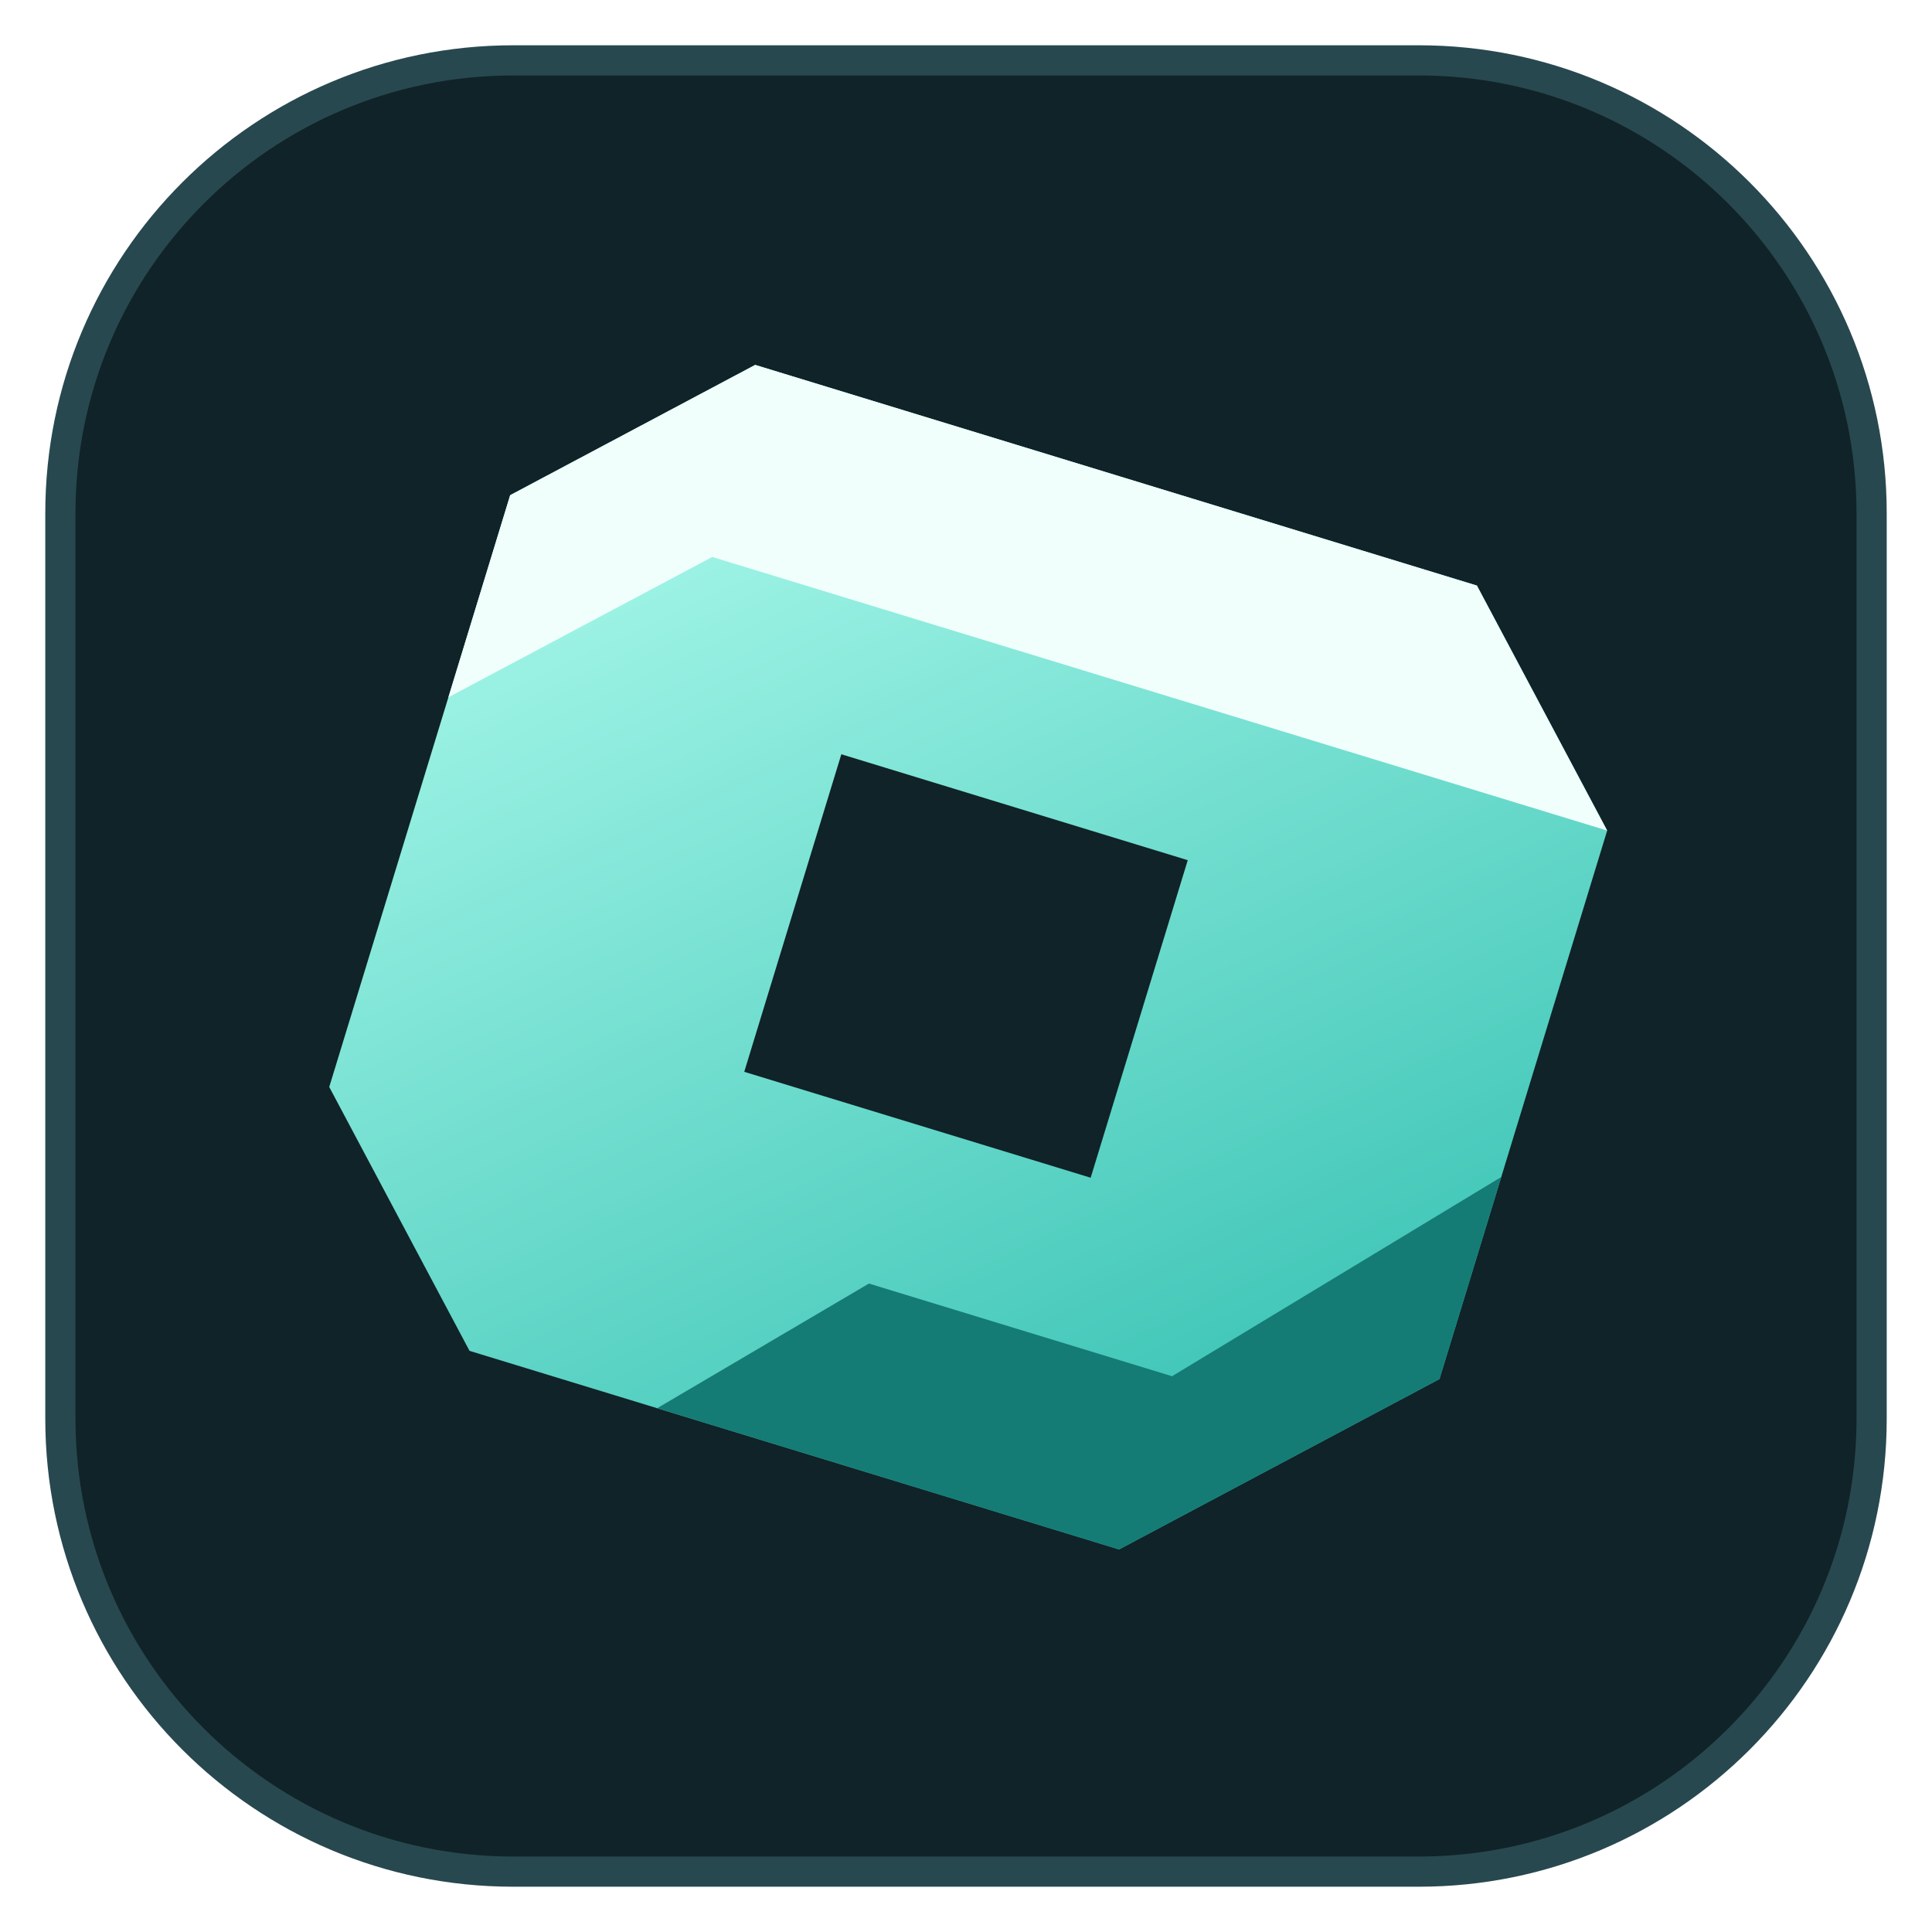
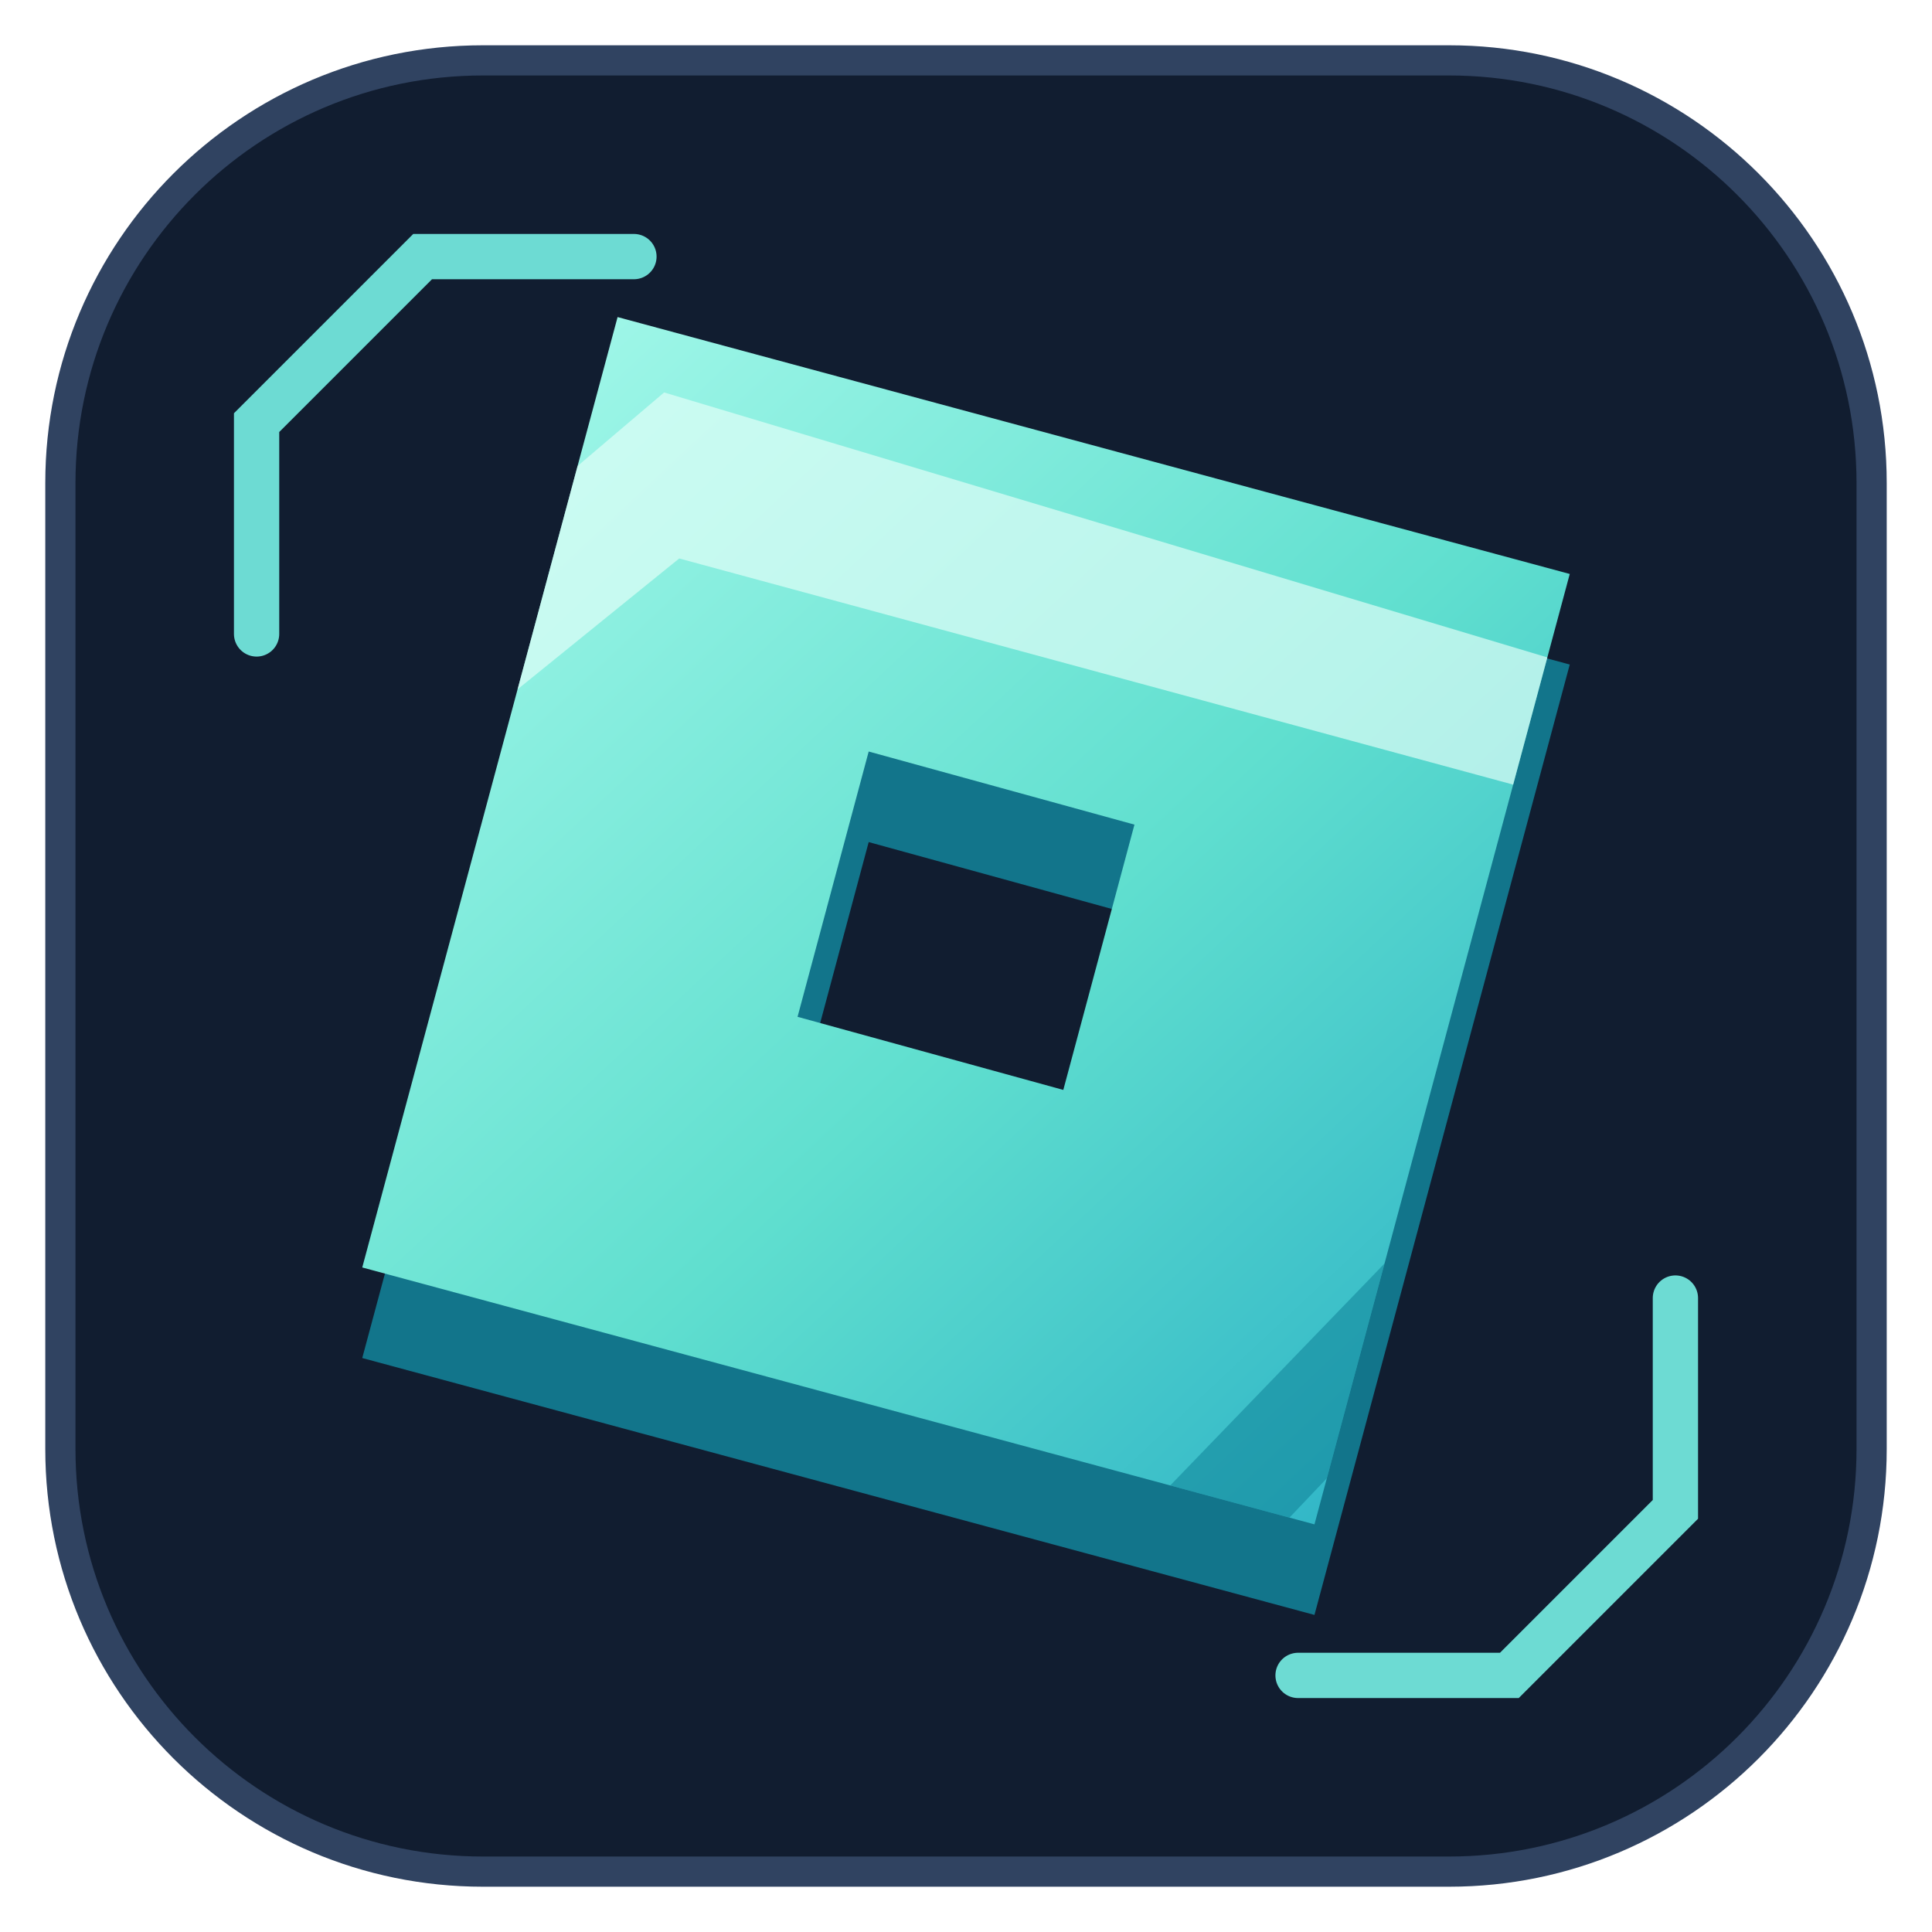
- <svg xmlns="http://www.w3.org/2000/svg" viewBox="0 0 128 128">
+ <svg xmlns="http://www.w3.org/2000/svg" viewBox="0 0 128 128" role="img" aria-labelledby="title">
  <defs>
-     <linearGradient id="frame" x2="1" y2="1" gradientUnits="objectBoundingBox">
+     <linearGradient id="tile" x1="18" y1="15" x2="105" y2="108" gradientUnits="userSpaceOnUse">
      <stop stop-color="#b6fff1" />
-       <stop offset="1" stop-color="#27baab" />
+       <stop offset=".55" stop-color="#60dfcf" />
+       <stop offset="1" stop-color="#1fa6c4" />
    </linearGradient>
+     <path id="shape" fill-rule="evenodd" d="M18.926 23.998 0 18.892 5.075.002 24 5.108ZM15.348 10.09l-5.282-1.453-1.414 5.273 5.282 1.453z" />
+     <clipPath id="tile-clip">
+       <use href="#shape" transform="translate(24 21) scale(3.33333)" />
+     </clipPath>
  </defs>
-   <rect x="4" y="4" width="120" height="120" rx="30" fill="#102328" stroke="#284850" stroke-width="2" />
-   <g transform="rotate(17 64 64)">
-     <path fill="url(#frame)" fill-rule="evenodd" d="M39 30h50l13 13v38l-17 17H40L26 84V43zm13 23v22h24V53z" />
-     <path fill="#f0fffc" d="M26 43l13-13h50l13 13H40L26 57z" />
-     <path fill="#157b75" d="M102 67v14L85 98H53l11-12h21z" />
+   <rect x="4" y="4" width="120" height="120" rx="28" fill="#111d30" stroke="#304361" stroke-width="2" />
+   <path d="M17 42V28l11-11h14m44 94h14l11-11V86" fill="none" stroke="#6ddbd3" stroke-width="3" stroke-linecap="round" />
+   <use href="#shape" transform="translate(24 27) scale(3.33333)" fill="#12758b" />
+   <g clip-path="url(#tile-clip)">
+     <path d="M24 21h80v80H24z" fill="url(#tile)" />
+     <path d="m24 43 20-17 60 18v9L45 37 24 54z" fill="#e5fff9" opacity=".66" />
+     <path d="m76 100 28-29v10l-19 20z" fill="#087a91" opacity=".48" />
  </g>
</svg>
